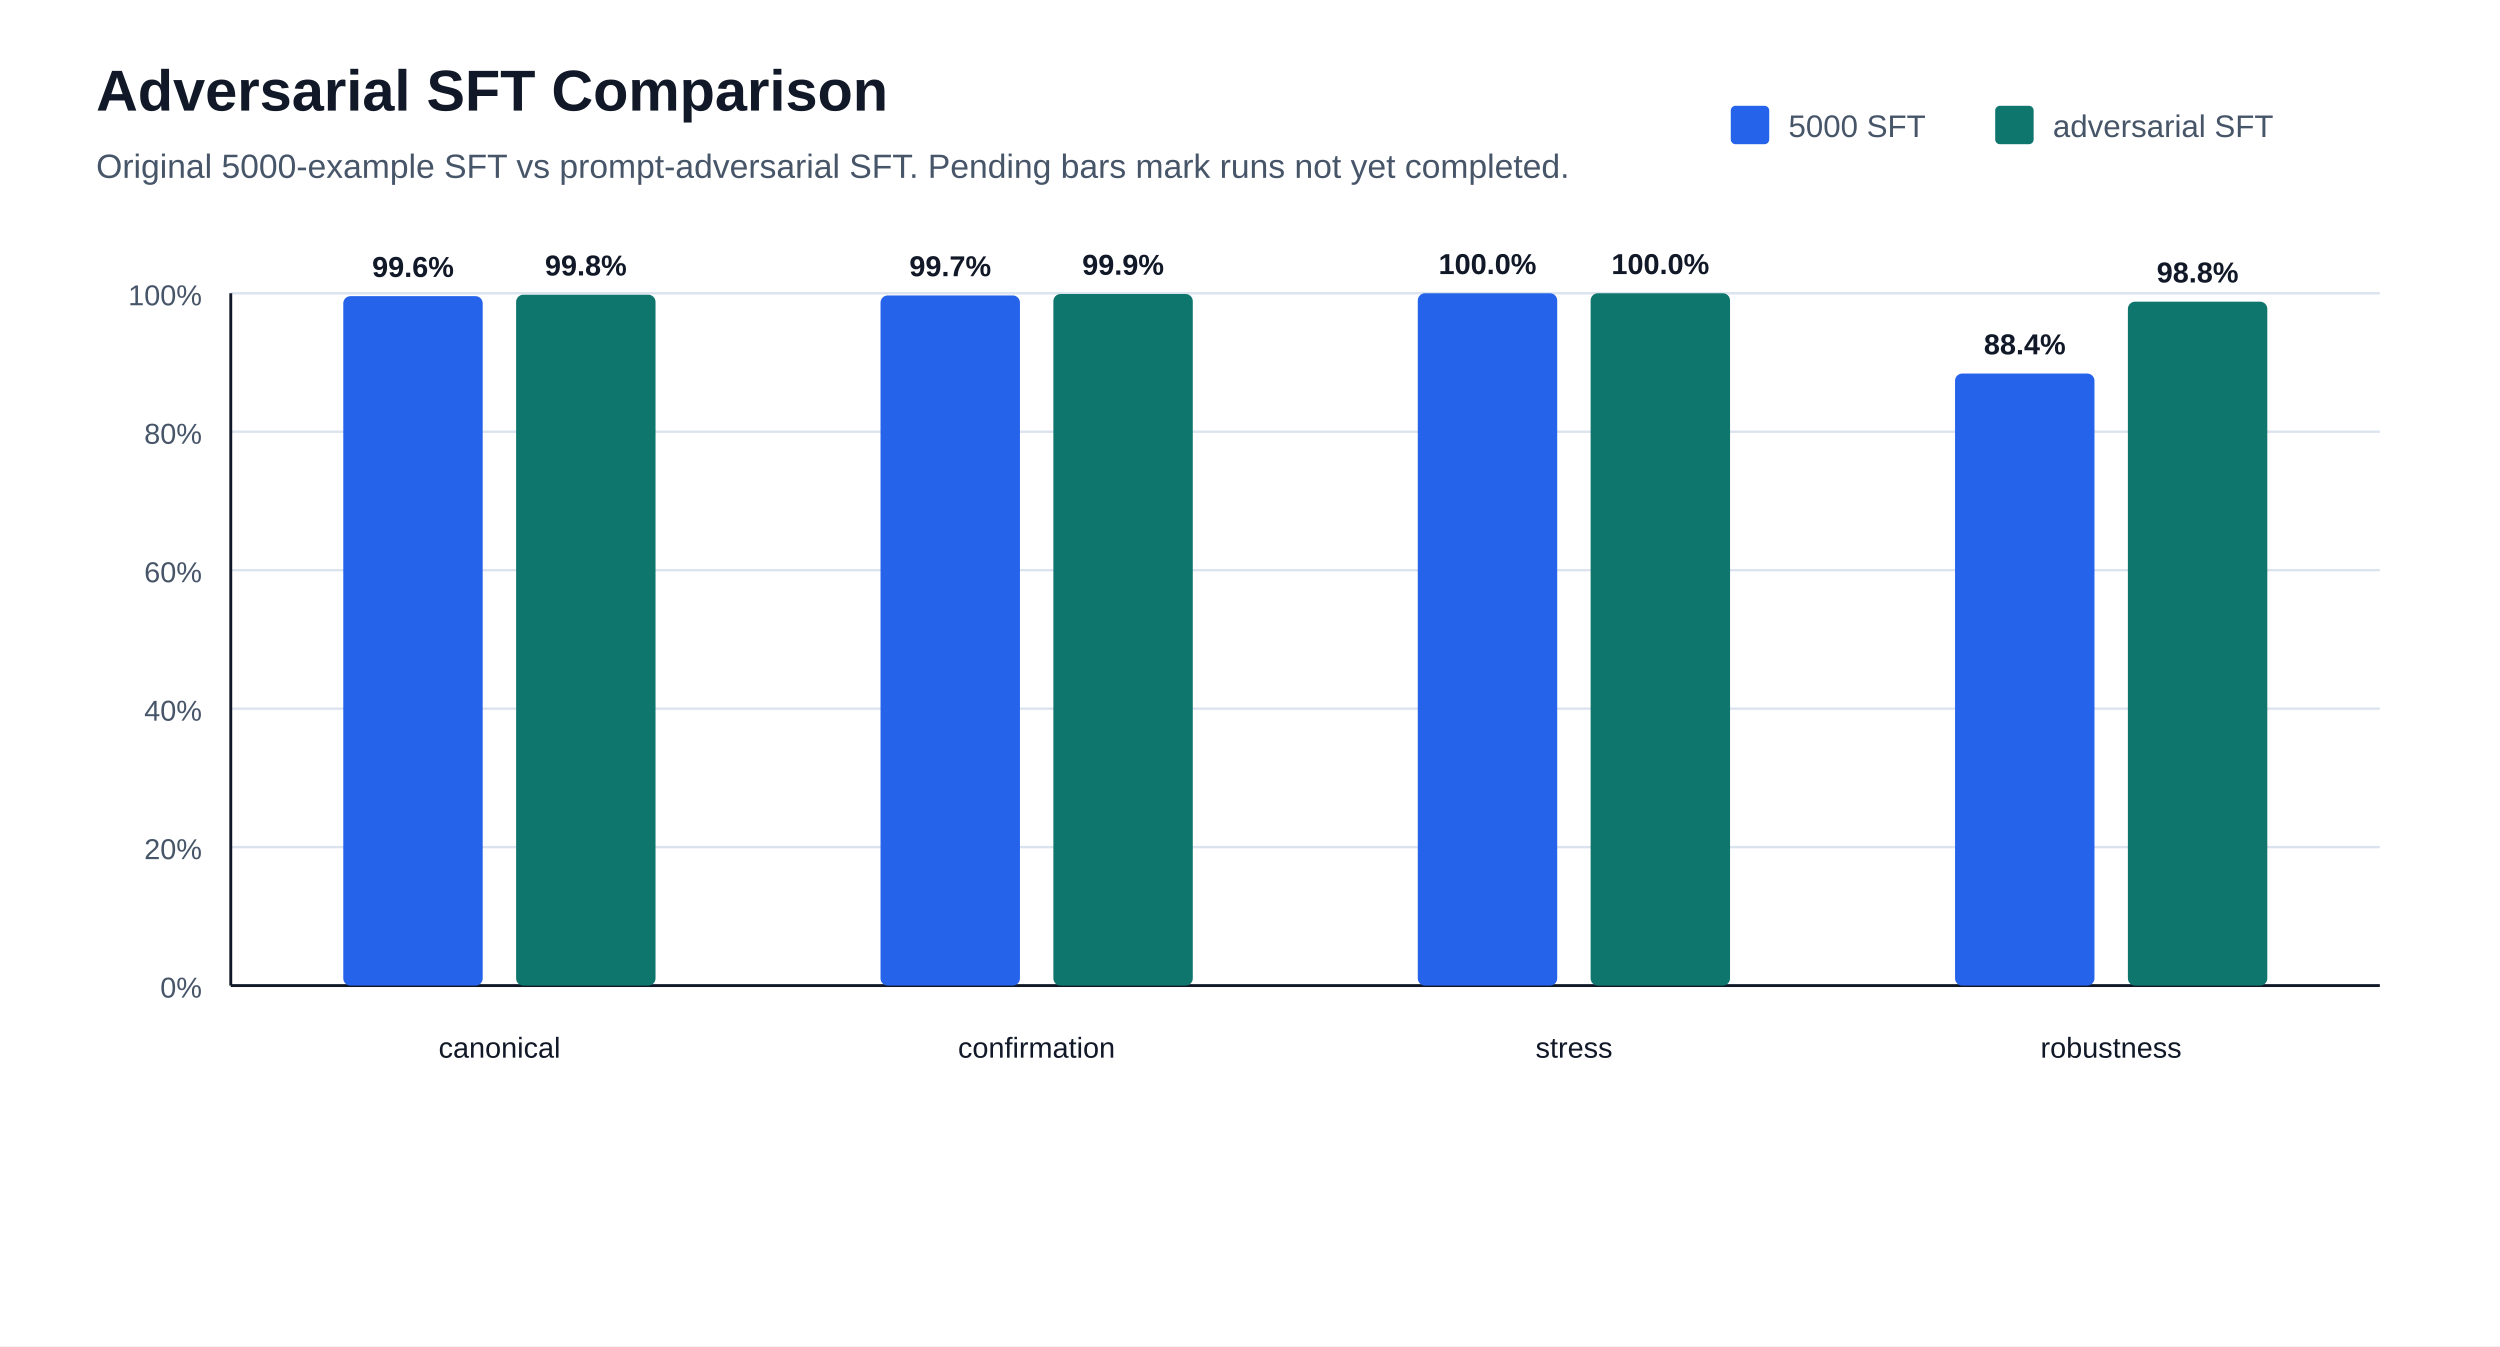
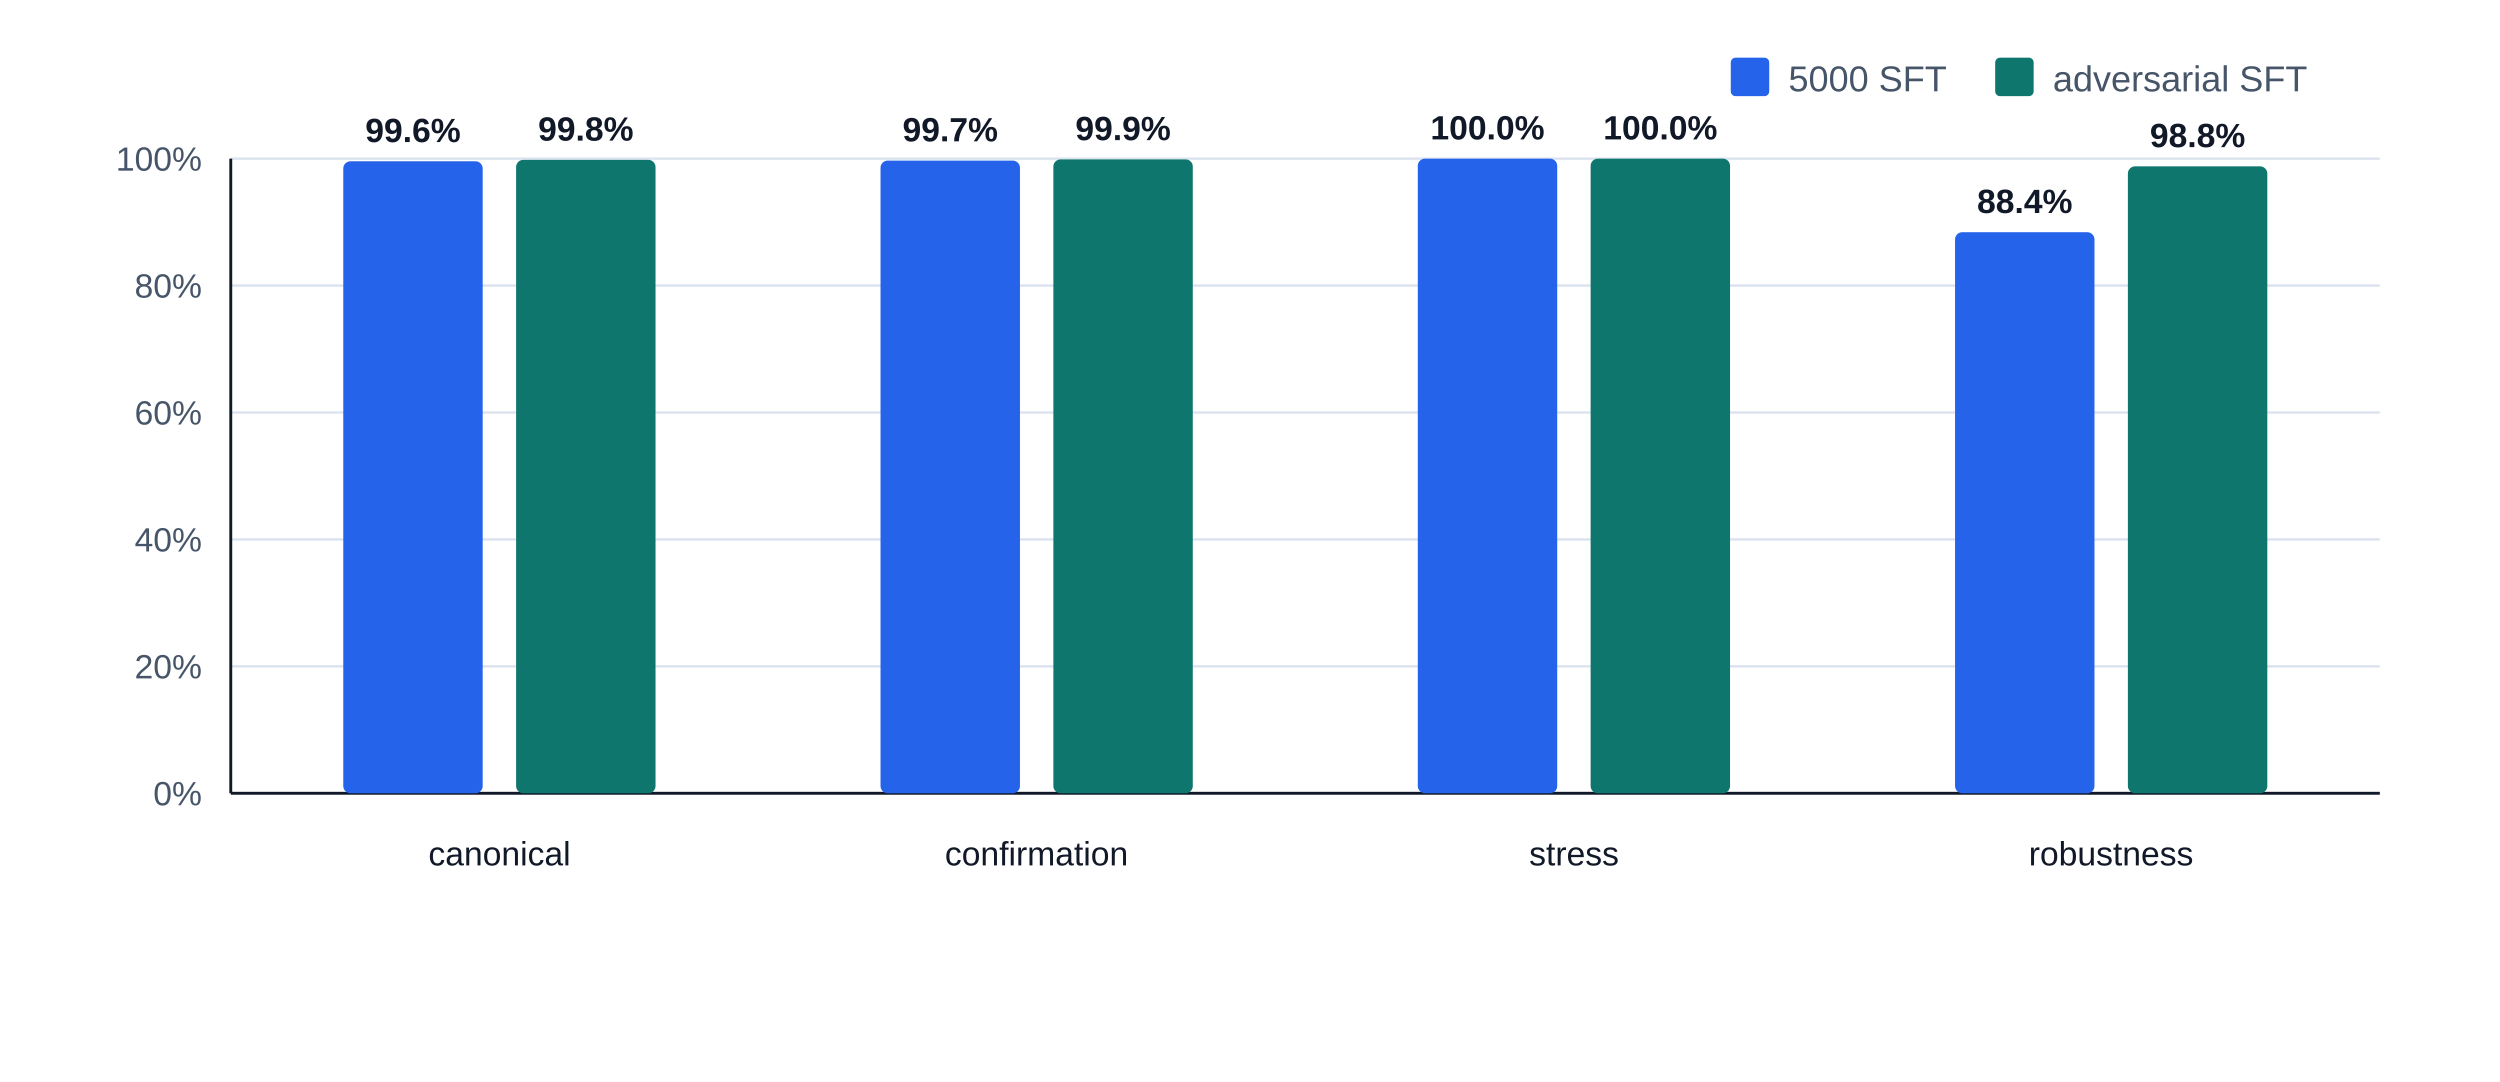
- <svg xmlns="http://www.w3.org/2000/svg" width="1040" height="560" viewBox="0 0 1040 560" role="img" aria-label="Adversarial SFT Comparison">
-   <rect x="0.0" y="0.0" width="1040.0" height="560.0" rx="0.0" fill="#ffffff" />
-   <text x="40.0" y="46.0" font-size="24" font-family="Arial, Helvetica, sans-serif" font-weight="700" fill="#111827" text-anchor="start">Adversarial SFT Comparison</text>
-   <text x="40.0" y="74.0" font-size="14" font-family="Arial, Helvetica, sans-serif" font-weight="400" fill="#475569" text-anchor="start">Original 5000-example SFT vs prompt-adversarial SFT. Pending bars mark runs not yet completed.</text>
-   <line x1="96.0" y1="410.0" x2="990.0" y2="410.0" stroke="#dbe3ef" stroke-width="1.0" />
-   <text x="84.0" y="415.0" font-size="12" font-family="Arial, Helvetica, sans-serif" font-weight="400" fill="#475569" text-anchor="end">0%</text>
-   <line x1="96.0" y1="352.4" x2="990.0" y2="352.4" stroke="#dbe3ef" stroke-width="1.0" />
-   <text x="84.0" y="357.4" font-size="12" font-family="Arial, Helvetica, sans-serif" font-weight="400" fill="#475569" text-anchor="end">20%</text>
-   <line x1="96.0" y1="294.8" x2="990.0" y2="294.8" stroke="#dbe3ef" stroke-width="1.0" />
-   <text x="84.0" y="299.8" font-size="12" font-family="Arial, Helvetica, sans-serif" font-weight="400" fill="#475569" text-anchor="end">40%</text>
-   <line x1="96.0" y1="237.2" x2="990.0" y2="237.2" stroke="#dbe3ef" stroke-width="1.0" />
-   <text x="84.0" y="242.2" font-size="12" font-family="Arial, Helvetica, sans-serif" font-weight="400" fill="#475569" text-anchor="end">60%</text>
-   <line x1="96.0" y1="179.6" x2="990.0" y2="179.6" stroke="#dbe3ef" stroke-width="1.0" />
-   <text x="84.0" y="184.6" font-size="12" font-family="Arial, Helvetica, sans-serif" font-weight="400" fill="#475569" text-anchor="end">80%</text>
-   <line x1="96.0" y1="122.0" x2="990.0" y2="122.0" stroke="#dbe3ef" stroke-width="1.0" />
-   <text x="84.0" y="127.0" font-size="12" font-family="Arial, Helvetica, sans-serif" font-weight="400" fill="#475569" text-anchor="end">100%</text>
-   <line x1="96.0" y1="122.0" x2="96.0" y2="410.0" stroke="#111827" stroke-width="1.2" />
-   <line x1="96.0" y1="410.0" x2="990.0" y2="410.0" stroke="#111827" stroke-width="1.2" />
-   <rect x="142.8" y="123.2" width="58.0" height="286.8" rx="3.0" fill="#2563eb" />
-   <text x="171.8" y="115.2" font-size="12" font-family="Arial, Helvetica, sans-serif" font-weight="700" fill="#111827" text-anchor="middle">99.6%</text>
-   <rect x="214.7" y="122.6" width="58.0" height="287.4" rx="3.0" fill="#0f766e" />
-   <text x="243.7" y="114.6" font-size="12" font-family="Arial, Helvetica, sans-serif" font-weight="700" fill="#111827" text-anchor="middle">99.8%</text>
-   <text x="207.8" y="440.0" font-size="12" font-family="Arial, Helvetica, sans-serif" font-weight="400" fill="#111827" text-anchor="middle">canonical</text>
-   <rect x="366.3" y="122.9" width="58.0" height="287.1" rx="3.0" fill="#2563eb" />
-   <text x="395.3" y="114.9" font-size="12" font-family="Arial, Helvetica, sans-serif" font-weight="700" fill="#111827" text-anchor="middle">99.7%</text>
-   <rect x="438.2" y="122.3" width="58.0" height="287.7" rx="3.0" fill="#0f766e" />
-   <text x="467.2" y="114.3" font-size="12" font-family="Arial, Helvetica, sans-serif" font-weight="700" fill="#111827" text-anchor="middle">99.9%</text>
-   <text x="431.2" y="440.0" font-size="12" font-family="Arial, Helvetica, sans-serif" font-weight="400" fill="#111827" text-anchor="middle">confirmation</text>
-   <rect x="589.8" y="122.0" width="58.0" height="288.0" rx="3.0" fill="#2563eb" />
-   <text x="618.8" y="114.0" font-size="12" font-family="Arial, Helvetica, sans-serif" font-weight="700" fill="#111827" text-anchor="middle">100.0%</text>
-   <rect x="661.7" y="122.0" width="58.0" height="288.0" rx="3.0" fill="#0f766e" />
-   <text x="690.7" y="114.0" font-size="12" font-family="Arial, Helvetica, sans-serif" font-weight="700" fill="#111827" text-anchor="middle">100.0%</text>
-   <text x="654.8" y="440.0" font-size="12" font-family="Arial, Helvetica, sans-serif" font-weight="400" fill="#111827" text-anchor="middle">stress</text>
-   <rect x="813.3" y="155.4" width="58.0" height="254.6" rx="3.0" fill="#2563eb" />
-   <text x="842.3" y="147.4" font-size="12" font-family="Arial, Helvetica, sans-serif" font-weight="700" fill="#111827" text-anchor="middle">88.4%</text>
-   <rect x="885.2" y="125.5" width="58.0" height="284.5" rx="3.0" fill="#0f766e" />
-   <text x="914.2" y="117.5" font-size="12" font-family="Arial, Helvetica, sans-serif" font-weight="700" fill="#111827" text-anchor="middle">98.8%</text>
-   <text x="878.2" y="440.0" font-size="12" font-family="Arial, Helvetica, sans-serif" font-weight="400" fill="#111827" text-anchor="middle">robustness</text>
-   <rect x="720.0" y="44.0" width="16.0" height="16.0" rx="2.0" fill="#2563eb" />
-   <text x="744.0" y="57.0" font-size="13" font-family="Arial, Helvetica, sans-serif" font-weight="400" fill="#475569" text-anchor="start">5000 SFT</text>
-   <rect x="830.0" y="44.0" width="16.0" height="16.0" rx="2.0" fill="#0f766e" />
-   <text x="854.0" y="57.0" font-size="13" font-family="Arial, Helvetica, sans-serif" font-weight="400" fill="#475569" text-anchor="start">adversarial SFT</text>
+ <svg xmlns="http://www.w3.org/2000/svg" width="1040" height="450" viewBox="0 0 1040 450" role="img" aria-label="Adversarial SFT Comparison">
+   <rect x="0.0" y="0.0" width="1040.0" height="450.0" rx="0.0" fill="#ffffff" />
+   <line x1="96.0" y1="330.0" x2="990.0" y2="330.0" stroke="#dbe3ef" stroke-width="1.0" />
+   <text x="84.0" y="335.0" font-size="14" font-family="Arial, Helvetica, sans-serif" font-weight="400" fill="#475569" text-anchor="end">0%</text>
+   <line x1="96.0" y1="277.2" x2="990.0" y2="277.2" stroke="#dbe3ef" stroke-width="1.0" />
+   <text x="84.0" y="282.2" font-size="14" font-family="Arial, Helvetica, sans-serif" font-weight="400" fill="#475569" text-anchor="end">20%</text>
+   <line x1="96.0" y1="224.4" x2="990.0" y2="224.4" stroke="#dbe3ef" stroke-width="1.0" />
+   <text x="84.0" y="229.4" font-size="14" font-family="Arial, Helvetica, sans-serif" font-weight="400" fill="#475569" text-anchor="end">40%</text>
+   <line x1="96.0" y1="171.6" x2="990.0" y2="171.6" stroke="#dbe3ef" stroke-width="1.0" />
+   <text x="84.0" y="176.6" font-size="14" font-family="Arial, Helvetica, sans-serif" font-weight="400" fill="#475569" text-anchor="end">60%</text>
+   <line x1="96.0" y1="118.8" x2="990.0" y2="118.8" stroke="#dbe3ef" stroke-width="1.0" />
+   <text x="84.0" y="123.8" font-size="14" font-family="Arial, Helvetica, sans-serif" font-weight="400" fill="#475569" text-anchor="end">80%</text>
+   <line x1="96.0" y1="66.0" x2="990.0" y2="66.0" stroke="#dbe3ef" stroke-width="1.0" />
+   <text x="84.0" y="71.0" font-size="14" font-family="Arial, Helvetica, sans-serif" font-weight="400" fill="#475569" text-anchor="end">100%</text>
+   <line x1="96.0" y1="66.0" x2="96.0" y2="330.0" stroke="#111827" stroke-width="1.2" />
+   <line x1="96.0" y1="330.0" x2="990.0" y2="330.0" stroke="#111827" stroke-width="1.2" />
+   <rect x="142.8" y="67.1" width="58.0" height="262.9" rx="3.0" fill="#2563eb" />
+   <text x="171.8" y="59.1" font-size="14" font-family="Arial, Helvetica, sans-serif" font-weight="700" fill="#111827" text-anchor="middle">99.6%</text>
+   <rect x="214.7" y="66.5" width="58.0" height="263.5" rx="3.0" fill="#0f766e" />
+   <text x="243.7" y="58.5" font-size="14" font-family="Arial, Helvetica, sans-serif" font-weight="700" fill="#111827" text-anchor="middle">99.8%</text>
+   <text x="207.8" y="360.0" font-size="14" font-family="Arial, Helvetica, sans-serif" font-weight="400" fill="#111827" text-anchor="middle">canonical</text>
+   <rect x="366.3" y="66.8" width="58.0" height="263.2" rx="3.0" fill="#2563eb" />
+   <text x="395.3" y="58.8" font-size="14" font-family="Arial, Helvetica, sans-serif" font-weight="700" fill="#111827" text-anchor="middle">99.7%</text>
+   <rect x="438.2" y="66.3" width="58.0" height="263.7" rx="3.0" fill="#0f766e" />
+   <text x="467.2" y="58.3" font-size="14" font-family="Arial, Helvetica, sans-serif" font-weight="700" fill="#111827" text-anchor="middle">99.9%</text>
+   <text x="431.2" y="360.0" font-size="14" font-family="Arial, Helvetica, sans-serif" font-weight="400" fill="#111827" text-anchor="middle">confirmation</text>
+   <rect x="589.8" y="66.0" width="58.0" height="264.0" rx="3.0" fill="#2563eb" />
+   <text x="618.8" y="58.0" font-size="14" font-family="Arial, Helvetica, sans-serif" font-weight="700" fill="#111827" text-anchor="middle">100.0%</text>
+   <rect x="661.7" y="66.0" width="58.0" height="264.0" rx="3.0" fill="#0f766e" />
+   <text x="690.7" y="58.0" font-size="14" font-family="Arial, Helvetica, sans-serif" font-weight="700" fill="#111827" text-anchor="middle">100.0%</text>
+   <text x="654.8" y="360.0" font-size="14" font-family="Arial, Helvetica, sans-serif" font-weight="400" fill="#111827" text-anchor="middle">stress</text>
+   <rect x="813.3" y="96.6" width="58.0" height="233.4" rx="3.0" fill="#2563eb" />
+   <text x="842.3" y="88.6" font-size="14" font-family="Arial, Helvetica, sans-serif" font-weight="700" fill="#111827" text-anchor="middle">88.4%</text>
+   <rect x="885.2" y="69.2" width="58.0" height="260.8" rx="3.0" fill="#0f766e" />
+   <text x="914.2" y="61.2" font-size="14" font-family="Arial, Helvetica, sans-serif" font-weight="700" fill="#111827" text-anchor="middle">98.8%</text>
+   <text x="878.2" y="360.0" font-size="14" font-family="Arial, Helvetica, sans-serif" font-weight="400" fill="#111827" text-anchor="middle">robustness</text>
+   <rect x="720.0" y="24.0" width="16.0" height="16.0" rx="2.0" fill="#2563eb" />
+   <text x="744.0" y="38.0" font-size="15" font-family="Arial, Helvetica, sans-serif" font-weight="400" fill="#475569" text-anchor="start">5000 SFT</text>
+   <rect x="830.0" y="24.0" width="16.0" height="16.0" rx="2.0" fill="#0f766e" />
+   <text x="854.0" y="38.0" font-size="15" font-family="Arial, Helvetica, sans-serif" font-weight="400" fill="#475569" text-anchor="start">adversarial SFT</text>
</svg>
